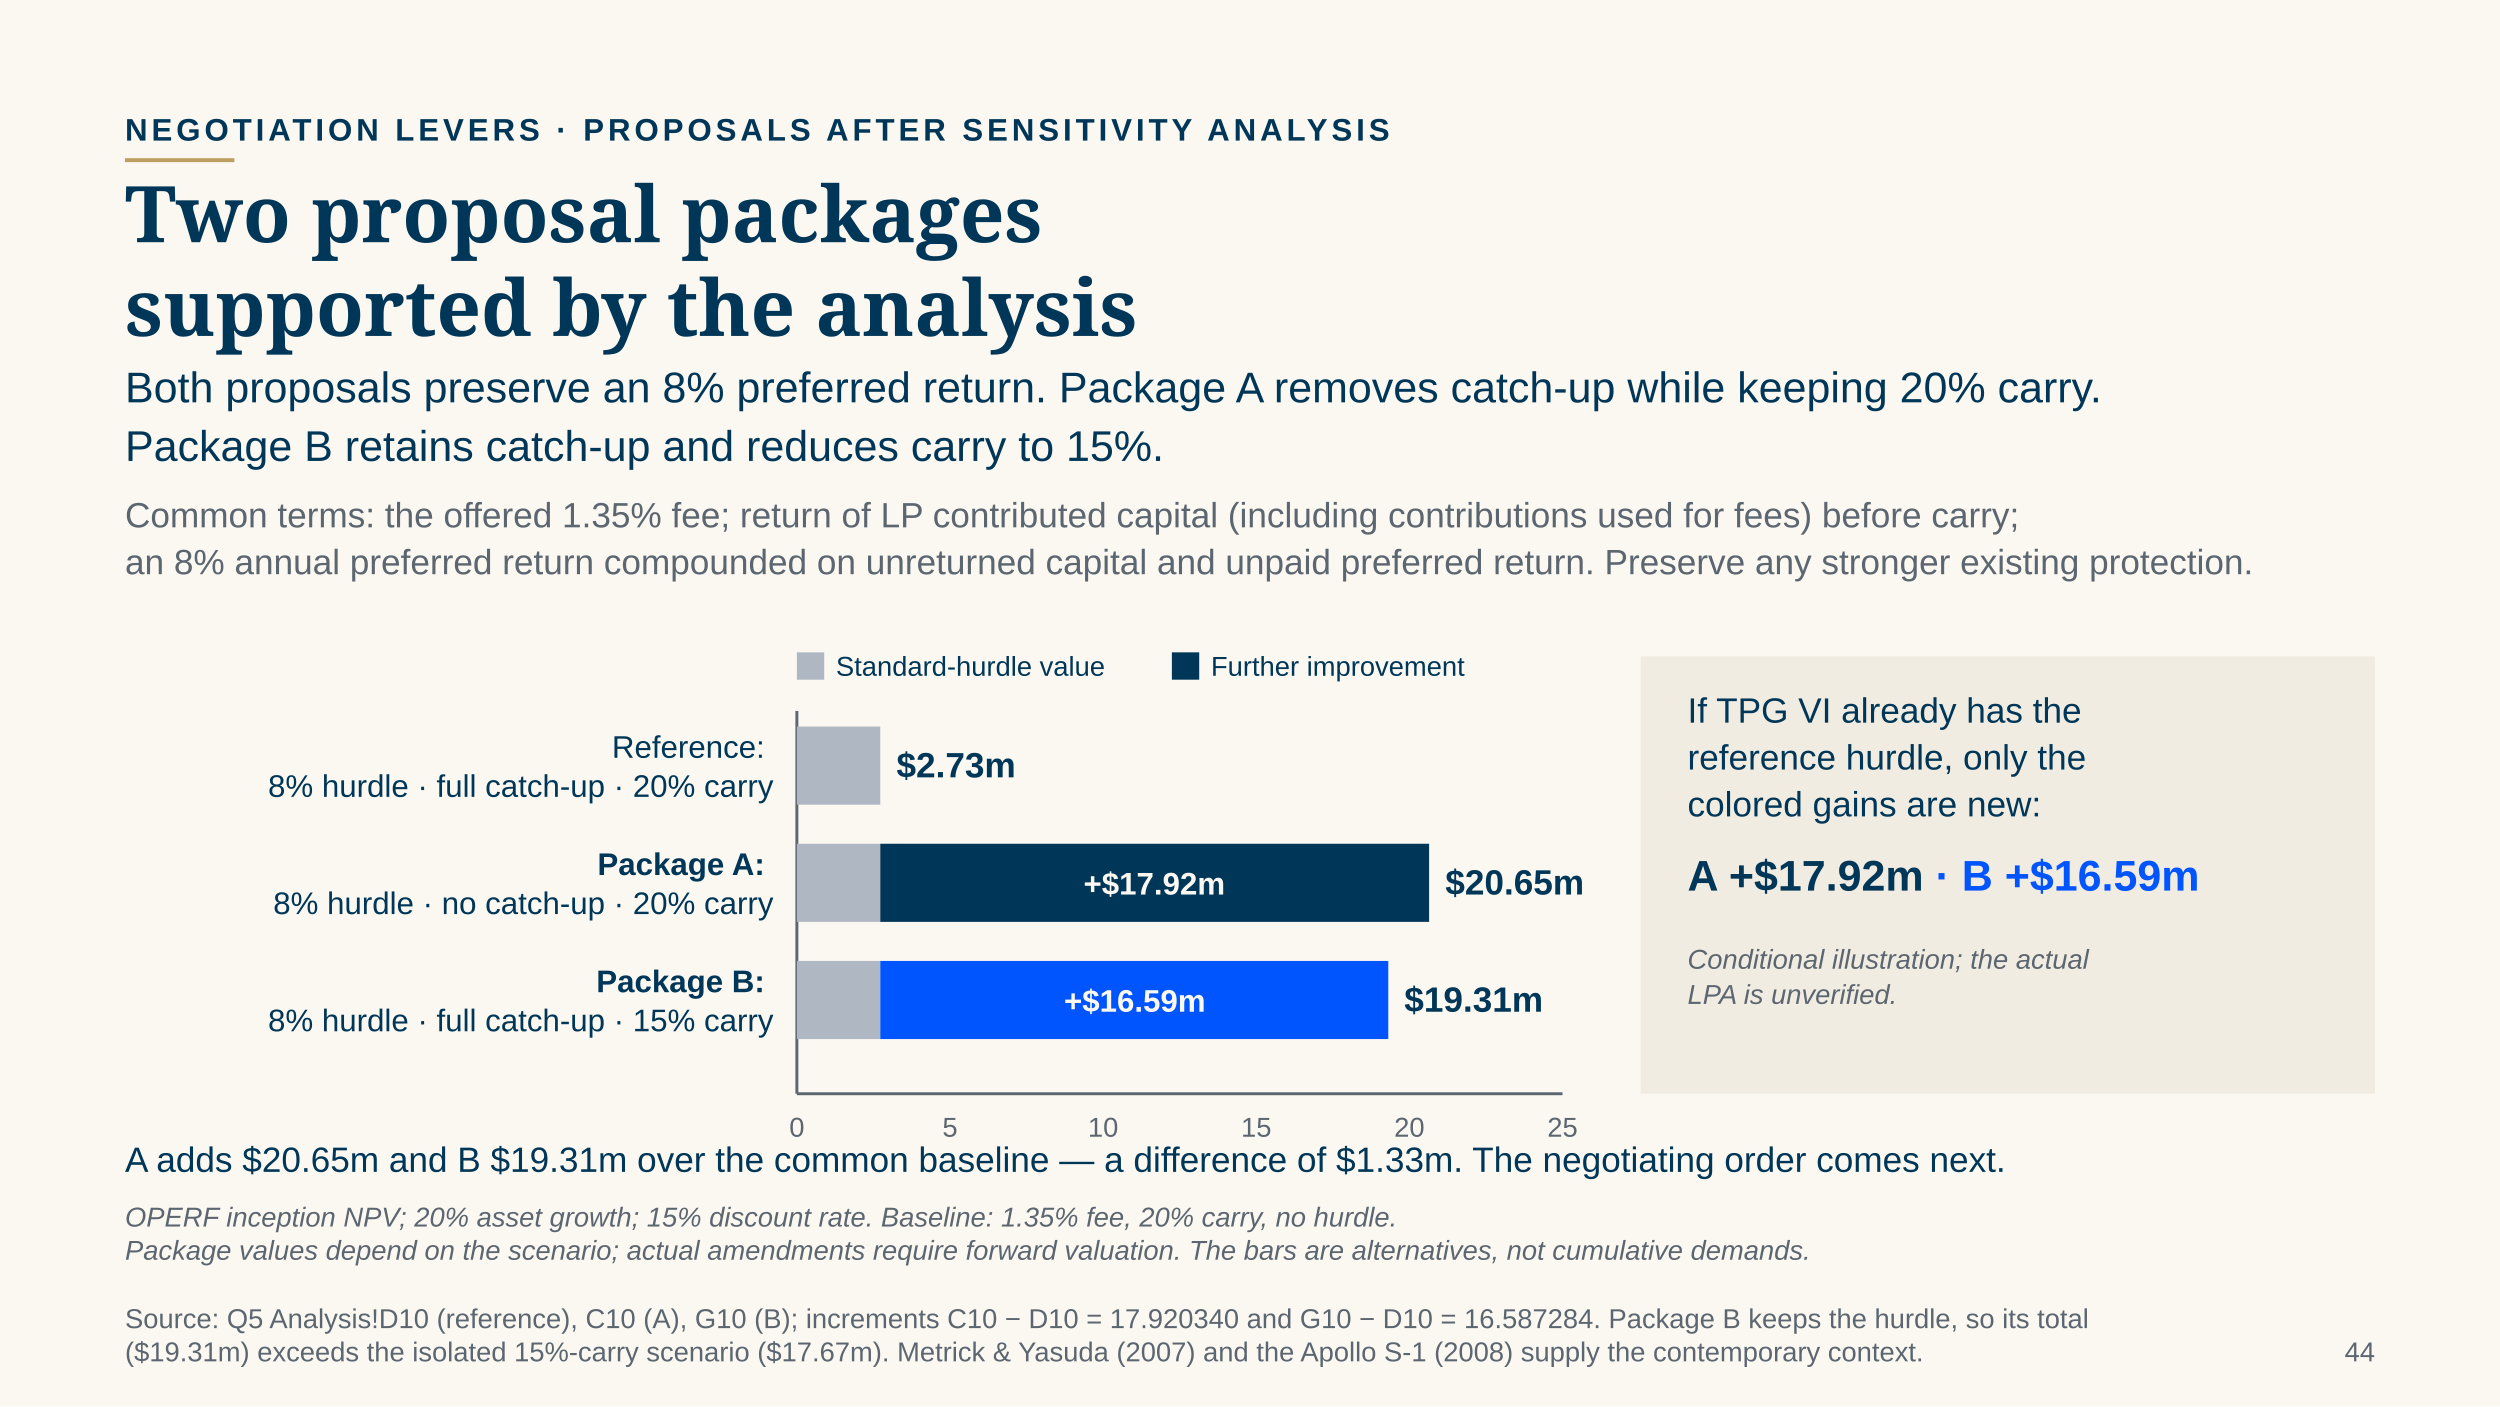
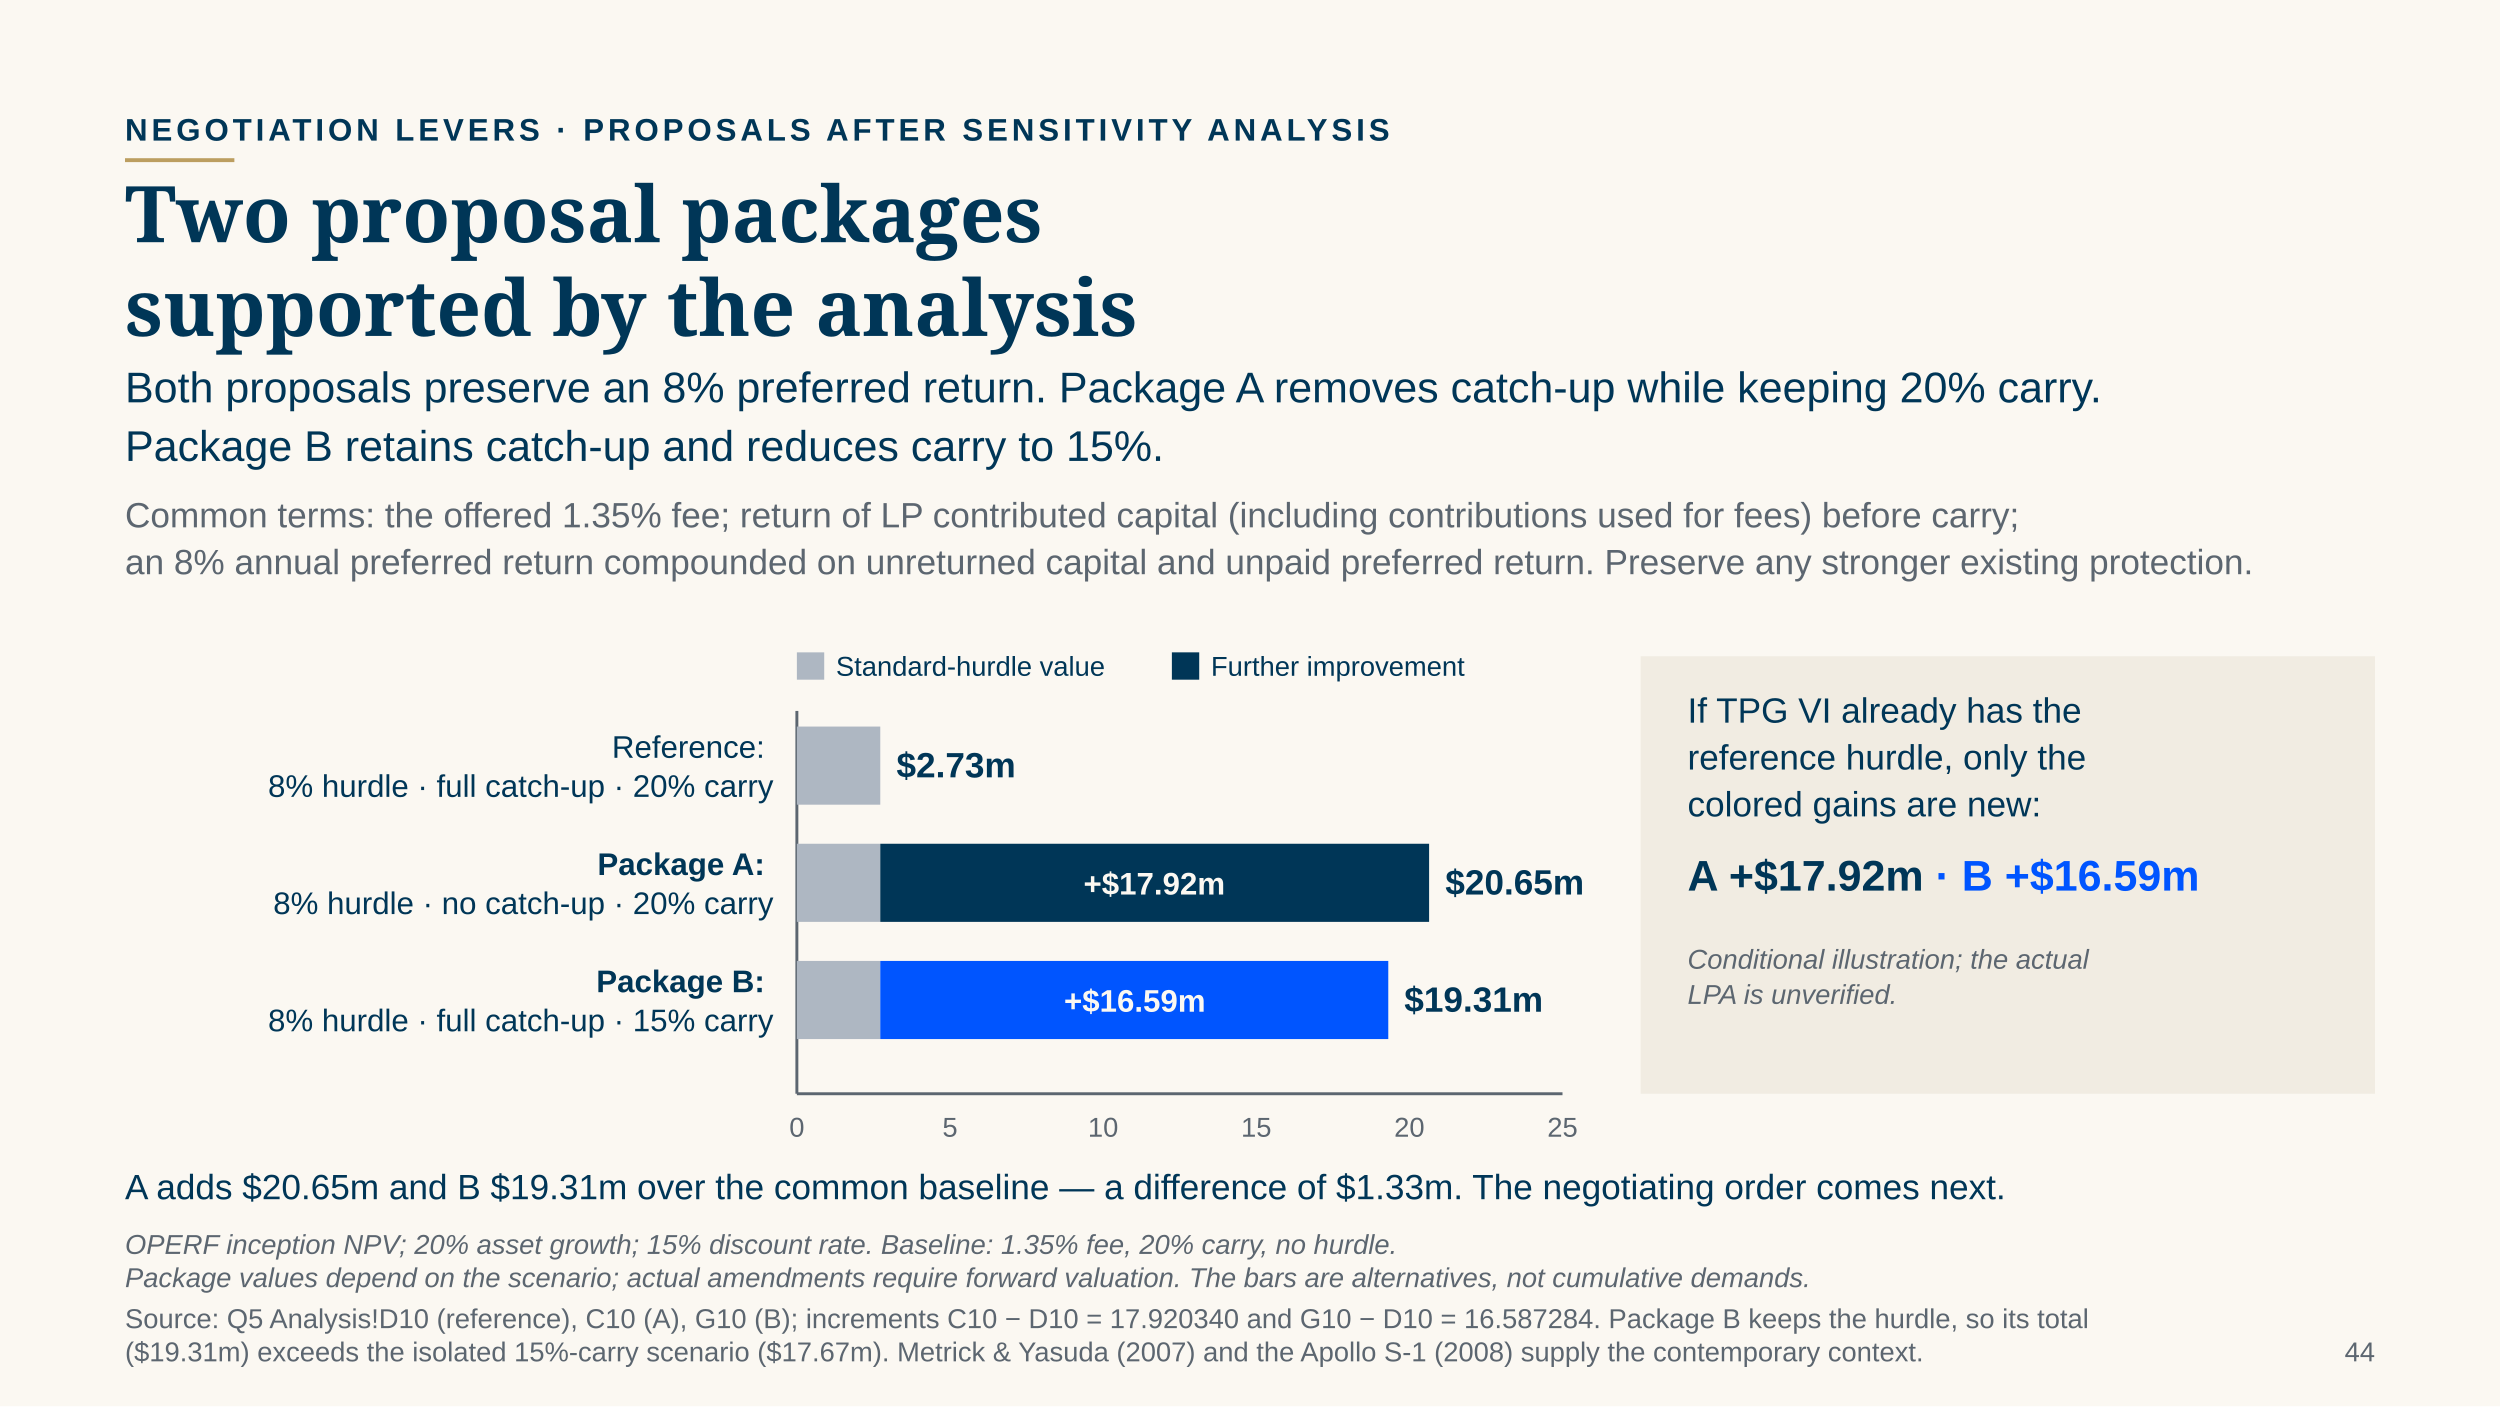
<svg xmlns="http://www.w3.org/2000/svg" viewBox="0 0 1280 720" data-pptx-page-role="content" font-family="Calibri, Arial, sans-serif" font-size="22">
  <rect id="page-background" data-pptx-role="background" x="0" y="0" width="1280" height="720" fill="#FBF8F2" />
  <g id="kicker" data-pptx-bounds="64 58 760 26">
    <text x="64" y="72" font-size="16" font-weight="bold" letter-spacing="2" fill="#003657">NEGOTIATION LEVERS · PROPOSALS AFTER SENSITIVITY ANALYSIS</text>
    <line x1="64" y1="82" x2="120" y2="82" stroke="#BC9E60" stroke-width="2" />
  </g>
  <g id="title" data-pptx-bounds="64 90 1152 96">
    <text x="64" y="124" font-family="Cambria, Georgia, serif" font-size="40" font-weight="bold" fill="#003657">Two proposal packages<tspan x="64" dy="48">supported by the analysis</tspan>
    </text>
  </g>
  <g id="lead" data-pptx-bounds="64 186 1152 140">
    <text x="64" y="206" fill="#003657">Both proposals preserve an 8% preferred return. Package A removes catch-up while keeping 20% carry.<tspan x="64" dy="30">Package B retains catch-up and reduces carry to 15%.</tspan>
    </text>
    <text x="64" y="270" font-size="18" fill="#5C6670">Common terms: the offered 1.35% fee; return of LP contributed capital (including contributions used for fees) before carry;<tspan x="64" dy="24">an 8% annual preferred return compounded on unreturned capital and unpaid preferred return. Preserve any stronger existing protection.</tspan>
    </text>
  </g>
-   <g id="package-value-bars" data-pptx-bounds="64 330 760 236" data-pptx-replace-with="chart">
+   <g id="package-value-bars" data-pptx-bounds="64 330 760 258" data-pptx-replace-with="chart" data-pptx-fallback-sha256="c520dd7d81242ac908a4e867f630d010b01d4ee2252851646cfb88425b5a5b28">
    <rect x="408" y="334" width="14" height="14" fill="#AEB7C2" />
    <text x="428" y="346" font-size="14" fill="#003657">Standard-hurdle value</text>
    <rect x="600" y="334" width="14" height="14" fill="#003657" />
    <text x="620" y="346" font-size="14" fill="#003657">Further improvement</text>
    <g id="package-value-bars-chartArea">
      <g id="package-value-bars-axis" stroke="#5C6670" stroke-width="1.5">
        <line x1="408" y1="364" x2="408" y2="560" />
        <line x1="408" y1="560" x2="800" y2="560" />
      </g>
      <rect x="408" y="372" width="42.7" height="40" fill="#AEB7C2" />
      <rect x="408" y="432" width="42.7" height="40" fill="#AEB7C2" />
      <rect x="450.7" y="432" width="281" height="40" fill="#003657" />
      <rect x="408" y="492" width="42.7" height="40" fill="#AEB7C2" />
      <rect x="450.7" y="492" width="260.1" height="40" fill="#0055FF" />
      <g font-size="16" fill="#003657" text-anchor="end">
        <text x="396" y="388">Reference: <tspan x="396" dy="20">8% hurdle · full catch-up · 20% carry</tspan>
        </text>
        <text x="396" y="448" font-weight="bold">Package A: <tspan x="396" dy="20" font-weight="normal">8% hurdle · no catch-up · 20% carry</tspan>
        </text>
        <text x="396" y="508" font-weight="bold">Package B: <tspan x="396" dy="20" font-weight="normal">8% hurdle · full catch-up · 15% carry</tspan>
        </text>
      </g>
      <g font-size="18" font-weight="bold" fill="#003657">
        <text x="459" y="398">$2.73m</text>
        <text x="740" y="458">$20.65m</text>
        <text x="719" y="518">$19.31m</text>
      </g>
      <g font-size="16" font-weight="bold" fill="#FBF8F2" text-anchor="middle">
        <text x="591" y="458">+$17.92m</text>
        <text x="581" y="518">+$16.59m</text>
      </g>
      <g font-size="14" fill="#5C6670" text-anchor="middle">
        <text x="408" y="582">0</text>
        <text x="486.4" y="582">5</text>
        <text x="564.8" y="582">10</text>
        <text x="643.2" y="582">15</text>
        <text x="721.6" y="582">20</text>
        <text x="800" y="582">25</text>
      </g>
    </g>
  </g>
  <g id="callout" data-pptx-bounds="840 330 376 236">
    <rect x="840" y="336" width="376" height="224" fill="#F1ECE2" />
    <text x="864" y="370" font-size="18" fill="#003657">If TPG VI already has the<tspan x="864" dy="24">reference hurdle, only the</tspan>
      <tspan x="864" dy="24">colored gains are new:</tspan>
    </text>
-     <text x="864" y="456" font-size="22" font-weight="bold" fill="#003657">A +$17.92m <tspan fill="#0055FF">· B +$16.59m</tspan>
+     <text x="864" y="456" font-weight="bold" fill="#003657">A +$17.92m <tspan fill="#0055FF">· B +$16.59m</tspan>
    </text>
    <text x="864" y="496" font-size="14" font-style="italic" fill="#5C6670">Conditional illustration; the actual<tspan x="864" dy="18">LPA is unverified.</tspan>
    </text>
  </g>
-   <g id="gap-line" data-pptx-bounds="64 580 1152 30">
-     <text x="64" y="600" font-size="18" fill="#003657">A adds $20.65m and B $19.31m over the common baseline — a difference of $1.33m. The negotiating order comes next.</text>
+   <g id="gap-line" data-pptx-bounds="64 594 1152 28">
+     <text x="64" y="614" font-size="18" fill="#003657">A adds $20.65m and B $19.31m over the common baseline — a difference of $1.33m. The negotiating order comes next.</text>
  </g>
-   <g id="chart-footer" data-pptx-bounds="64 614 1152 40">
-     <text x="64" y="628" font-size="14" font-style="italic" fill="#5C6670">OPERF inception NPV; 20% asset growth; 15% discount rate. Baseline: 1.35% fee, 20% carry, no hurdle.<tspan x="64" dy="17">Package values depend on the scenario; actual amendments require forward valuation. The bars are alternatives, not cumulative demands.</tspan>
+   <g id="chart-footer" data-pptx-bounds="64 628 1152 38">
+     <text x="64" y="642" font-size="14" font-style="italic" fill="#5C6670">OPERF inception NPV; 20% asset growth; 15% discount rate. Baseline: 1.35% fee, 20% carry, no hurdle.<tspan x="64" dy="17">Package values depend on the scenario; actual amendments require forward valuation. The bars are alternatives, not cumulative demands.</tspan>
    </text>
  </g>
-   <g id="footer" data-pptx-bounds="64 668 1152 36">
-     <text x="64" y="680" font-size="14" fill="#5C6670">Source: Q5 Analysis!D10 (reference), C10 (A), G10 (B); increments C10 − D10 = 17.920340 and G10 − D10 = 16.587284. Package B keeps the hurdle, so its total<tspan x="64" dy="17">($19.31m) exceeds the isolated 15%-carry scenario ($17.67m). Metrick &amp; Yasuda (2007) and the Apollo S-1 (2008) supply the contemporary context.</tspan>
+   <g id="footer" data-pptx-bounds="64 668 1152 36" fill="#5C6670" font-size="14">
+     <text x="64" y="680">Source: Q5 Analysis!D10 (reference), C10 (A), G10 (B); increments C10 − D10 = 17.920340 and G10 − D10 = 16.587284. Package B keeps the hurdle, so its total<tspan x="64" dy="17">($19.31m) exceeds the isolated 15%-carry scenario ($17.67m). Metrick &amp; Yasuda (2007) and the Apollo S-1 (2008) supply the contemporary context.</tspan>
    </text>
-     <text x="1216" y="697" font-size="14" fill="#5C6670" text-anchor="end">44</text>
+     <text x="1216" y="697" text-anchor="end">44</text>
  </g>
</svg>
